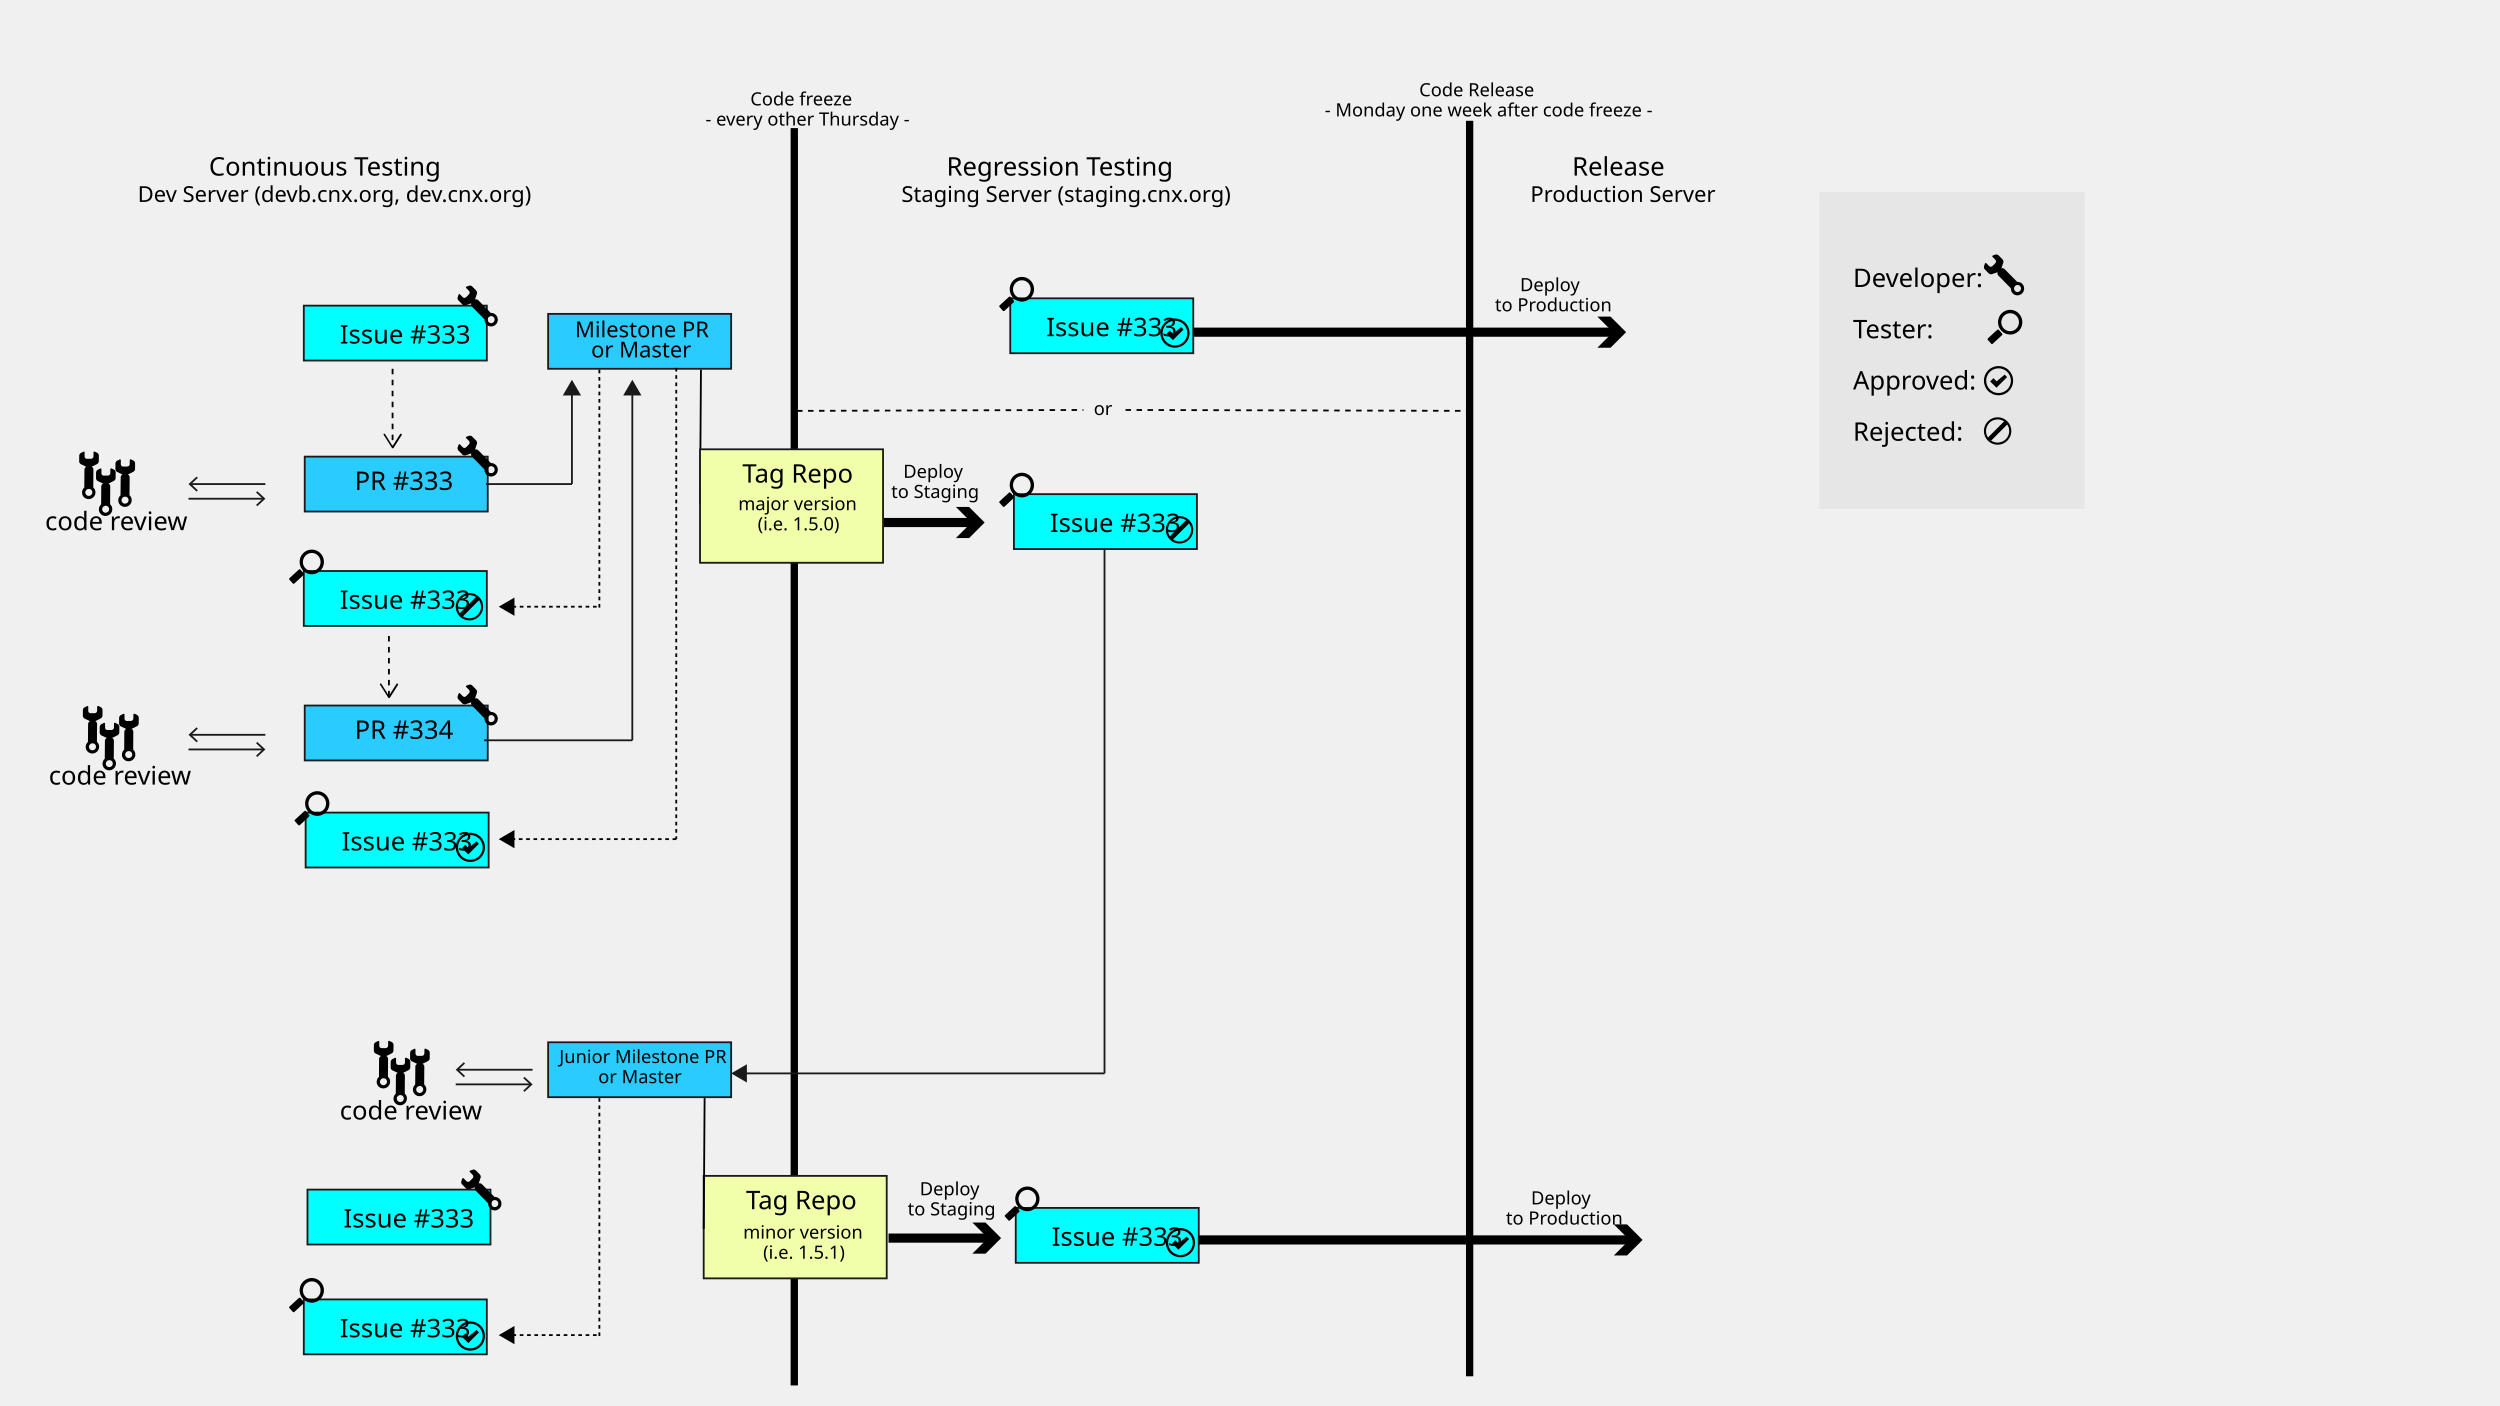
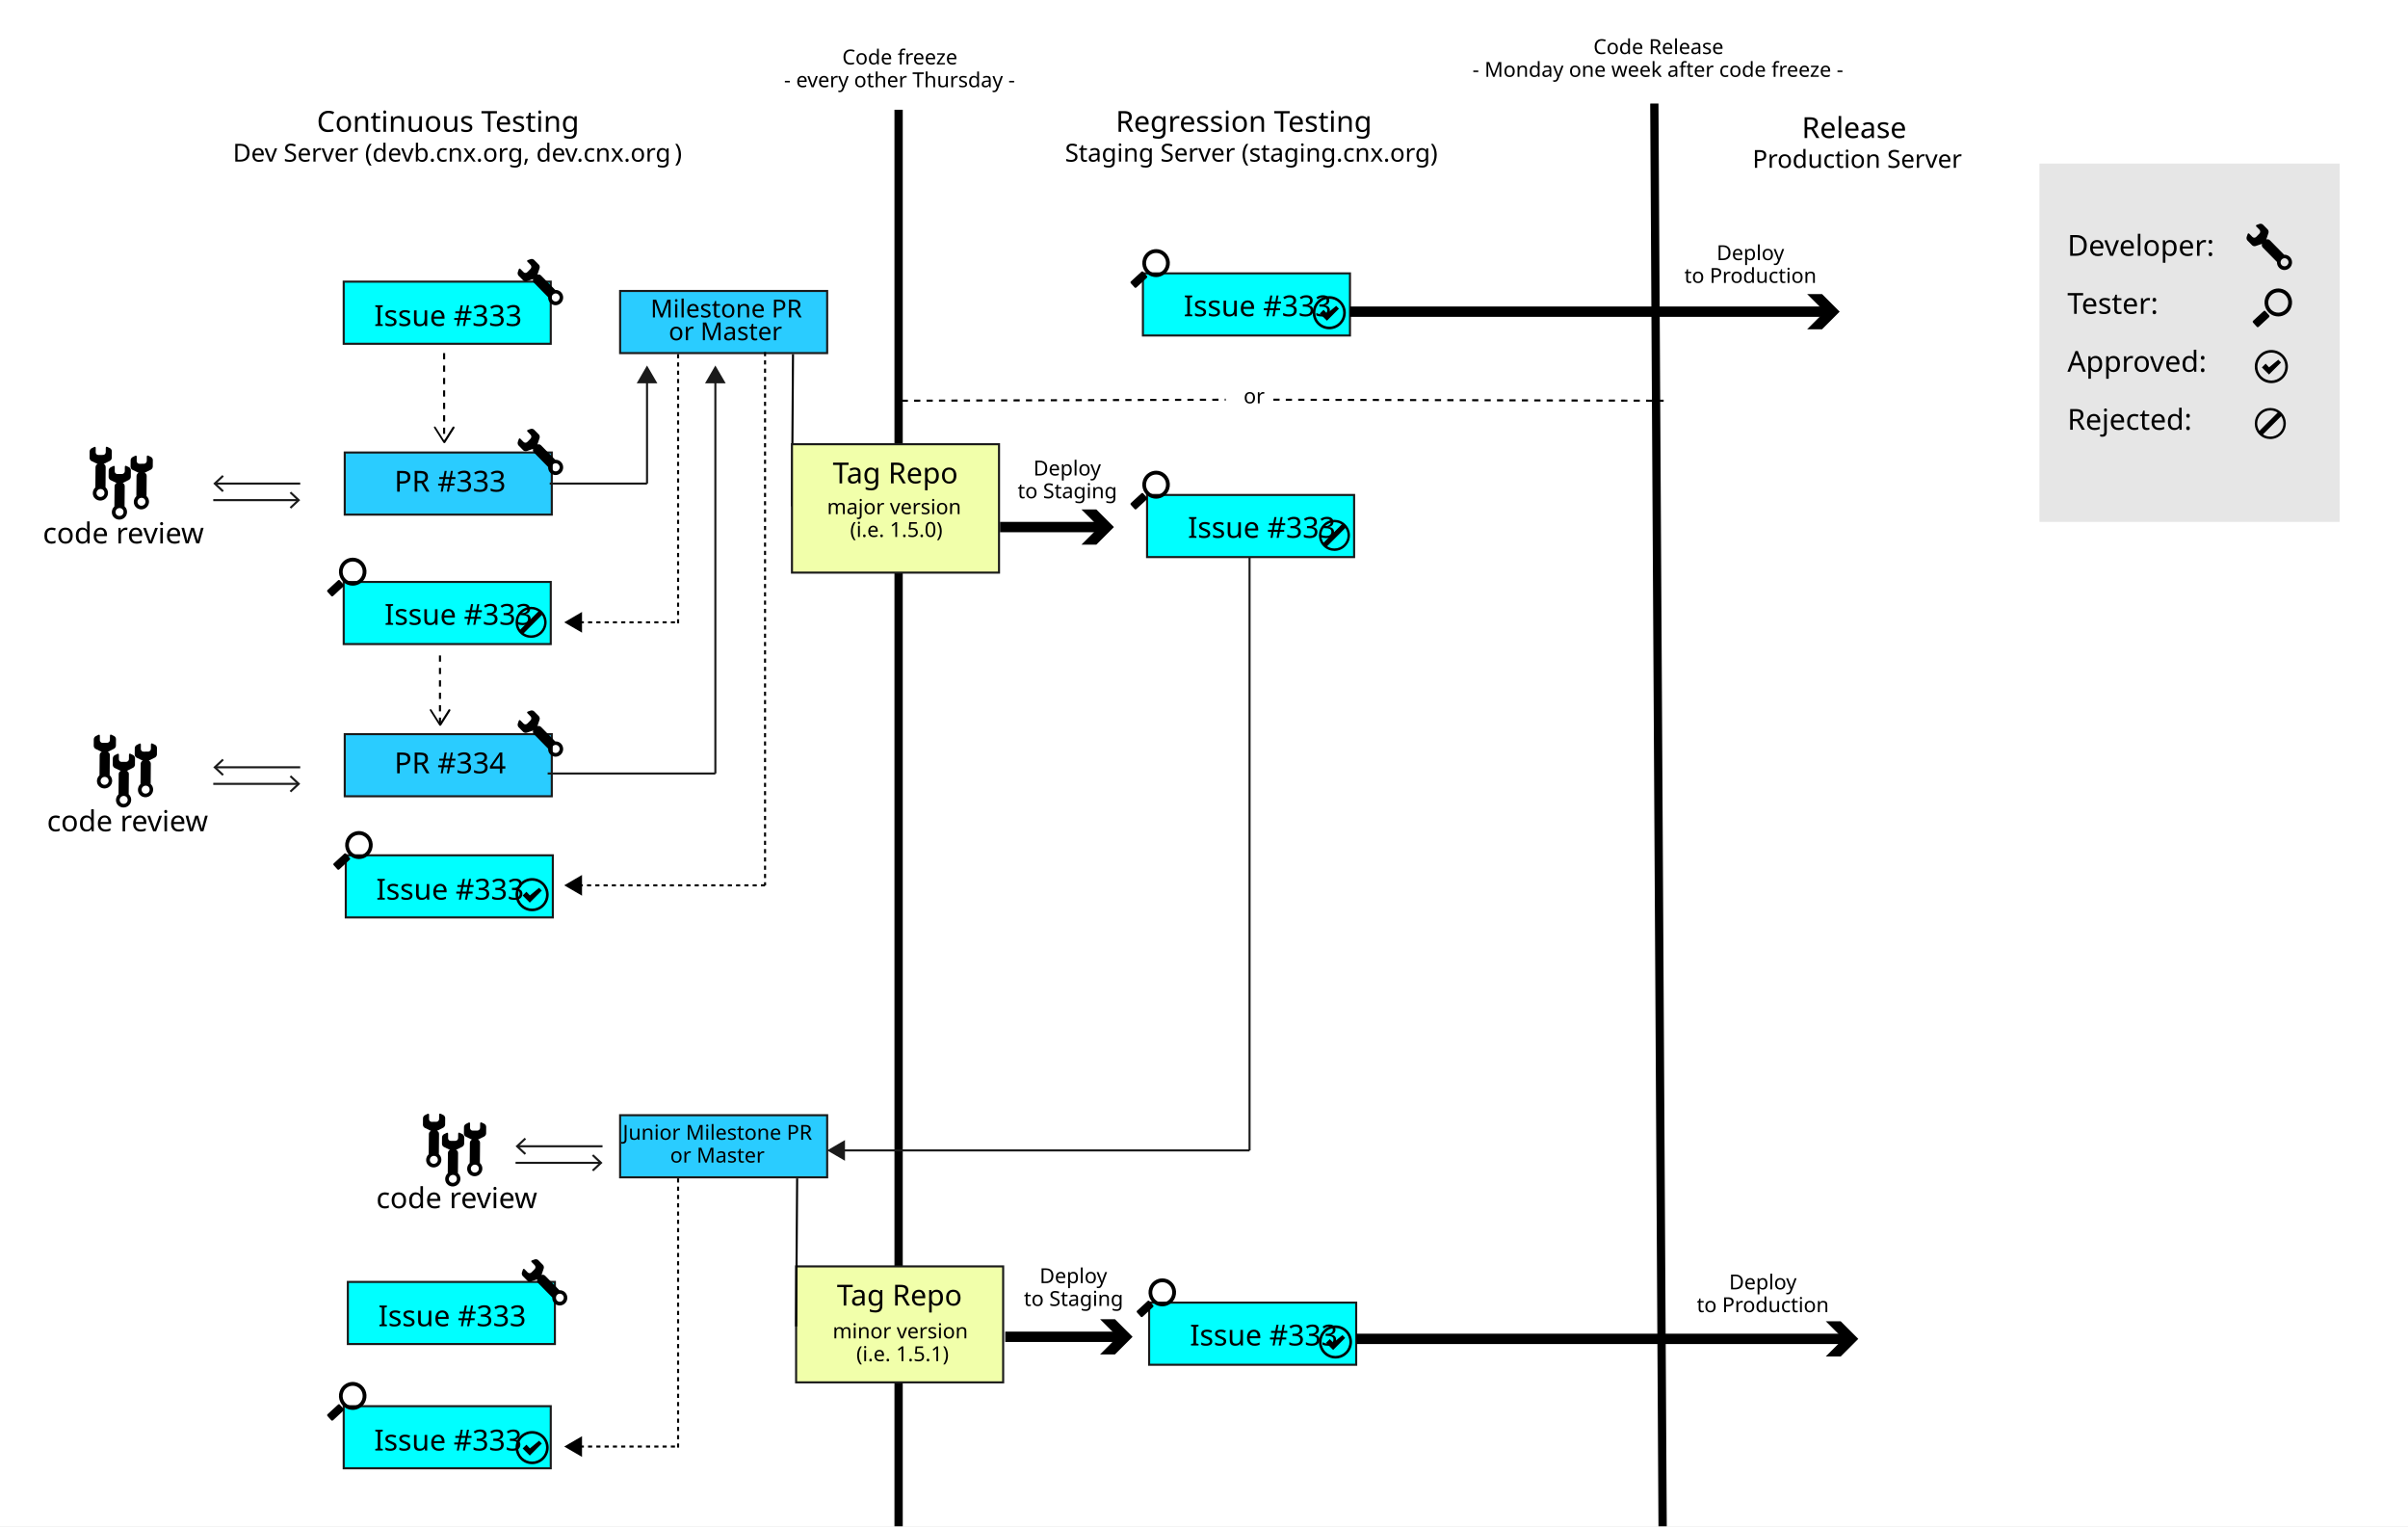
- <svg xmlns="http://www.w3.org/2000/svg" xmlns:xlink="http://www.w3.org/1999/xlink" version="1.1" id="Layer_1" x="0px" y="0px" viewBox="0 0 1366 768" style="enable-background:new 0 0 1366 768;" xml:space="preserve">
+ <svg xmlns="http://www.w3.org/2000/svg" xmlns:xlink="http://www.w3.org/1999/xlink" version="1.1" x="0px" y="0px" viewBox="0 0 1163 737" style="enable-background:new 0 0 1163 737;" xml:space="preserve">
  <style type="text/css">
	.st0{fill:none;}
	.st1{fill:#FFFFFF;}
	.Illuminating_x0020_Aqua{fill:url(#SVGID_1_);stroke:#FFFFFF;stroke-width:0.25;stroke-miterlimit:1;}
	.Arched_x0020_Green{fill:url(#SVGID_2_);stroke:#FFFFFF;stroke-width:0.25;stroke-miterlimit:1;}
	.Half_x0020_Highlight_x0020_Blue{fill:url(#SVGID_3_);stroke:#FFFFFF;stroke-width:0.25;stroke-miterlimit:1;}
	.st2{fill:#E6E6E6;}
	.st3{fill:#2ACCFF;stroke:#1A1A1A;stroke-miterlimit:10;}
- 	.st4{font-family:'MyriadPro-Regular';}
+ 	.st4{font-family:'NotoSans-Bold';}
	.st5{font-size:14px;}
- 	.st6{font-size:12px;}
- 	.st7{fill:none;stroke:#000000;stroke-width:4;stroke-miterlimit:10;}
- 	.st8{fill:#00FFFF;stroke:#1A1A1A;stroke-miterlimit:10;}
- 	.st9{fill:#534741;}
- 	.st10{fill:none;stroke:#000000;stroke-miterlimit:10;stroke-dasharray:3,3;}
- 	.st11{fill:none;stroke:#1A1A1A;stroke-miterlimit:10;}
- 	.st12{fill:#1A1A1A;}
- 	.st13{fill:none;stroke:#000000;stroke-miterlimit:10;stroke-dasharray:2;}
- 	.st14{fill:none;stroke:#000000;stroke-miterlimit:10;stroke-dasharray:2,2;}
- 	.st15{fill:#2F0035;stroke:#000000;stroke-miterlimit:10;}
- 	.st16{fill:#F1FFAA;stroke:#1A1A1A;stroke-miterlimit:10;}
- 	.st17{fill:none;stroke:#000000;stroke-width:5;stroke-miterlimit:10;}
- 	.st18{font-size:10px;}
- 	.st19{fill:none;stroke:#000000;stroke-miterlimit:10;stroke-dasharray:3;}
+ 	.st6{font-family:'NotoSans';}
+ 	.st7{font-size:12px;}
+ 	.st8{font-family:'MyriadPro-Regular';}
+ 	.st9{fill:none;stroke:#000000;stroke-width:4;stroke-miterlimit:10;}
+ 	.st10{fill:#00FFFF;stroke:#1A1A1A;stroke-miterlimit:10;}
+ 	.st11{fill:#534741;}
+ 	.st12{fill:none;stroke:#000000;stroke-miterlimit:10;stroke-dasharray:3,3;}
+ 	.st13{fill:none;stroke:#1A1A1A;stroke-miterlimit:10;}
+ 	.st14{fill:#1A1A1A;}
+ 	.st15{fill:none;stroke:#000000;stroke-miterlimit:10;stroke-dasharray:2;}
+ 	.st16{fill:none;stroke:#000000;stroke-miterlimit:10;stroke-dasharray:2,2;}
+ 	.st17{fill:#2F0035;stroke:#000000;stroke-miterlimit:10;}
+ 	.st18{fill:#F1FFAA;stroke:#1A1A1A;stroke-miterlimit:10;}
+ 	.st19{fill:none;stroke:#000000;stroke-width:5;stroke-miterlimit:10;}
+ 	.st20{font-size:10px;}
+ 	.st21{fill:none;stroke:#000000;stroke-miterlimit:10;stroke-dasharray:3;}
</style>
  <symbol id="Check" viewBox="-32 -32 64 64">
    <path d="M22.6,22.6C16.4,28.9,8.2,32,0,32s-16.4-3.1-22.6-9.4c-12.5-12.5-12.5-32.8,0-45.3C-16.4-28.9-8.2-32,0-32   s16.4,3.1,22.6,9.4C35.1-10.1,35.1,10.1,22.6,22.6z M19.1-19.1C14-24.2,7.2-27,0-27s-14,2.8-19.1,7.9c-10.5,10.5-10.5,27.7,0,38.2   C-14,24.2-7.2,27,0,27s14-2.8,19.1-7.9C29.6,8.6,29.6-8.6,19.1-19.1z" />
    <polygon points="-4.4,-1.5 -11,5.6 -18.3,-1.7 -18.3,-1.7 -4.5,-15.4 18.7,7.8 13.4,13.2  " />
  </symbol>
  <symbol id="Restricted" viewBox="-32 -32 64 64">
    <path d="M22.6,22.6C16.4,28.9,8.2,32,0,32c-8.2,0-16.4-3.1-22.6-9.4c-12.5-12.5-12.5-32.8,0-45.3C-16.4-28.9-8.2-32,0-32   c8.2,0,16.4,3.1,22.6,9.4C35.1-10.1,35.1,10.1,22.6,22.6z M-19.1,19.1C-14,24.2-7.2,27,0,27c5.5,0,10.7-1.6,15.1-4.6l-37.5-37.5   C-25.4-10.7-27-5.5-27,0C-27,7.2-24.2,14-19.1,19.1z M19.1-19.1C14-24.2,7.2-27,0-27c-5.5,0-10.7,1.6-15.1,4.6l37.5,37.5   C29.5,4.6,28.4-9.8,19.1-19.1z" />
  </symbol>
  <symbol id="Search_2" viewBox="-31.6 -30.6 63.2 61.3">
    <g>
      <g>
        <g>
          <path d="M-31.1-23.3c-0.7,0.8-0.7,2.1,0.1,2.8L-14-5.1c0.8,0.7,2.1,0.7,2.8-0.1l6-6.7c0.7-0.8,0.7-2.1-0.1-2.8l-16.9-15.4      c-0.8-0.7-2.1-0.7-2.8,0.1L-31.1-23.3z" />
        </g>
      </g>
    </g>
    <g>
      <path d="M9.5,30.7c2.4,0,4.8-0.4,7.2-1.2c11.6-4,17.7-16.6,13.7-28.2C27.2-7.9,18.6-13.6,9.5-13.6c-2.4,0-4.8,0.4-7.2,1.2    c-11.6,4-17.7,16.6-13.7,28.2C-8.3,24.9,0.3,30.6,9.5,30.7 M9.5,24.6c-6.9,0-13-4.4-15.2-10.9C-7.2,9.7-6.9,5.3-5.1,1.5    c1.9-3.9,5.2-6.8,9.2-8.2c1.7-0.6,3.5-0.9,5.3-0.9c6.9,0,13,4.4,15.2,10.9c1.4,4.1,1.1,8.5-0.7,12.3c-1.9,3.9-5.2,6.8-9.2,8.2l0,0    C13,24.4,11.2,24.6,9.5,24.6L9.5,24.6z" />
    </g>
  </symbol>
  <symbol id="Tools" viewBox="-31 -31 62 62">
    <path d="M20.8-10.6L20.8-10.6c-0.2,0-0.4,0-0.6,0L0.9,8.7c-1.4,1.4-3.3,1.7-5,1.1l3,8.8c0.5,1.5,0,3.6-1.1,4.7l-6.3,6.3   c-1.1,1.1-3.2,1.6-4.7,1.1l-3.8-1.3c-0.6-0.2-1-0.6-1.1-1c-0.1-0.4,0.1-0.9,0.6-1.4l4.1-4.1c1.4-1.4,1.4-3.8,0-5.2l-4.4-4.4   c-0.7-0.7-1.6-1.1-2.6-1.1c-1,0-1.9,0.4-2.6,1.1l-4.1,4.1c-0.5,0.5-1,0.7-1.4,0.6c-0.4-0.1-0.8-0.5-1-1.1l-1.3-3.8   c-0.5-1.5,0-3.6,1.1-4.7l6.3-6.3c1.1-1.1,3.2-1.6,4.7-1.1l8.8,3c-0.6-1.7-0.2-3.7,1.1-5l19.3-19.3c0-0.2,0-0.4,0-0.6   c0-5.6,4.6-10.2,10.2-10.2C26.4-31,31-26.4,31-20.8C31-15.1,26.4-10.6,20.8-10.6z M20.8-26.1c-3,0-5.4,2.4-5.4,5.4   c0,1.4,0.6,2.8,1.6,3.8c1,1,2.4,1.6,3.8,1.6c2.9,0,5.4-2.4,5.4-5.4C26.1-23.7,23.7-26.1,20.8-26.1z" />
  </symbol>
-   <pattern width="17.5" height="19.3" patternUnits="userSpaceOnUse" id="Arrows_White_Small" viewBox="0 -19.3 17.5 19.3" style="overflow:visible;">
+   <pattern y="-31" width="17.5" height="19.3" patternUnits="userSpaceOnUse" id="Arrows_White_Small" viewBox="0 -19.3 17.5 19.3" style="overflow:visible;">
    <g>
      <rect y="-19.3" class="st0" width="17.5" height="19.3" />
      <path class="st1" d="M12.3-14.5l-5.2-4.8v4.3H0.5C0.2-15,0-14.7,0-14.3V-5c0,0.4,0.2,0.7,0.5,0.7h6.6V0l5.2-4.8l5.2-4.8L12.3-14.5    z" />
    </g>
  </pattern>
-   <linearGradient id="SVGID_1_" gradientUnits="userSpaceOnUse" x1="0" y1="0" x2="6.123234e-17" y2="-1">
+   <linearGradient id="SVGID_1_" gradientUnits="userSpaceOnUse" x1="0" y1="-31" x2="6.123234e-17" y2="-32">
    <stop offset="0" style="stop-color:#1D59F4" />
    <stop offset="0.618" style="stop-color:#2D65EE" />
    <stop offset="0.629" style="stop-color:#3864F3" />
    <stop offset="0.983" style="stop-color:#00DDFC" />
  </linearGradient>
-   <linearGradient id="SVGID_2_" gradientUnits="userSpaceOnUse" x1="0" y1="0" x2="0.707" y2="-0.707">
+   <linearGradient id="SVGID_2_" gradientUnits="userSpaceOnUse" x1="0" y1="-31" x2="0.707" y2="-31.707">
    <stop offset="0" style="stop-color:#1DAC43" />
    <stop offset="0.983" style="stop-color:#09360A" />
  </linearGradient>
-   <linearGradient id="SVGID_3_" gradientUnits="userSpaceOnUse" x1="0" y1="0" x2="6.123234e-17" y2="-1">
+   <linearGradient id="SVGID_3_" gradientUnits="userSpaceOnUse" x1="0" y1="-31" x2="6.123234e-17" y2="-32">
    <stop offset="0" style="stop-color:#0017B8" />
    <stop offset="0.618" style="stop-color:#001390" />
    <stop offset="0.629" style="stop-color:#000EA6" />
    <stop offset="0.983" style="stop-color:#00629E" />
  </linearGradient>
-   <rect x="994" y="105" class="st2" width="145" height="173" />
-   <rect x="299.5" y="171.5" class="st3" width="100" height="30" />
-   <rect x="166.5" y="249.5" class="st3" width="100" height="30" />
-   <rect x="64.7" y="86" class="st0" width="212.7" height="80.6" />
-   <text transform="matrix(1 0 0 1 114.1396 95.9399)">
-     <tspan x="0" y="0" class="st4 st5">Continuous Testing</tspan>
-     <tspan x="-38.9" y="14.4" class="st4 st6">Dev Server (devb.cnx.org, dev.cnx.org)</tspan>
-   </text>
-   <polygon class="st0" points="243,335.4 247.9,335.4 247.9,335.4 243,335.4 " />
-   <polygon class="st0" points="208.5,338.4 247.9,338.4 247.9,338.4 208.5,338.4 " />
-   <rect x="465.7" y="86" class="st0" width="212.7" height="80.6" />
-   <text transform="matrix(1 0 0 1 517.2046 95.9399)">
-     <tspan x="0" y="0" class="st4 st5">Regression Testing</tspan>
-     <tspan x="-24.7" y="14.4" class="st4 st6">Staging Server (staging.cnx.org)</tspan>
-   </text>
-   <rect x="774.7" y="86" class="st0" width="212.7" height="80.6" />
-   <text transform="matrix(1 0 0 1 859.0063 95.9399)">
-     <tspan x="0" y="0" class="st4 st5">Release</tspan>
-     <tspan x="-22.8" y="14.4" class="st4 st6">Production Server</tspan>
-   </text>
-   <line class="st7" x1="434" y1="70" x2="434" y2="757" />
-   <line class="st7" x1="803" y1="66" x2="803" y2="752" />
-   <rect x="166" y="167" class="st8" width="100" height="30" />
-   <rect x="166" y="177.8" class="st0" width="100" height="13.2" />
-   <text transform="matrix(1 0 0 1 185.6836 187.6978)" class="st4 st5">Issue #333</text>
-   <g>
-     <line class="st9" x1="214.5" y1="201.5" x2="214.5" y2="245" />
-     <g>
-       <line class="st10" x1="214.5" y1="201.5" x2="214.5" y2="243.8" />
-       <g>
-         <path d="M209.7,237c0.2-0.1,0.5-0.1,0.7,0.2l4.1,6.5l4.1-6.5c0.1-0.2,0.5-0.3,0.7-0.2s0.3,0.5,0.2,0.7l-4.5,7.1     c-0.1,0.1-0.3,0.2-0.4,0.2s-0.3-0.1-0.4-0.2l-4.5-7.1c-0.1-0.1-0.1-0.2-0.1-0.3C209.5,237.2,209.6,237.1,209.7,237z" />
-       </g>
-     </g>
+   <g id="bg">
+     <rect class="st1" width="1163" height="737" />
  </g>
-   <rect x="167" y="257.8" class="st0" width="100" height="13.2" />
-   <text transform="matrix(1 0 0 1 193.7744 267.6978)" class="st4 st5">PR #333</text>
-   <rect x="1012.5" y="146.9" class="st0" width="135.5" height="177.1" />
-   <text transform="matrix(1 0 0 1 1012.484 156.8188)">
-     <tspan x="0" y="0" class="st4 st5">Developer:</tspan>
-     <tspan x="0" y="28" class="st4 st5">Tester: </tspan>
-     <tspan x="0" y="56" class="st4 st5">Approved:</tspan>
-     <tspan x="0" y="84" class="st4 st5">Rejected: </tspan>
-   </text>
-   <rect x="299" y="175.8" class="st0" width="95" height="32.2" />
-   <text transform="matrix(1 0 0 1 314.1665 184.2778)">
-     <tspan x="0" y="0" class="st4 st6">Milestone PR</tspan>
-     <tspan x="8.8" y="11" class="st4 st6">or Master</tspan>
-   </text>
-   <rect x="10" y="279.8" class="st0" width="100" height="13.2" />
-   <text transform="matrix(1 0 0 1 24.6226 289.6978)" class="st4 st5">code review</text>
-   <g>
-     <g>
-       <line class="st11" x1="104.1" y1="264.5" x2="145" y2="264.5" />
-       <g>
-         <polygon class="st12" points="107.4,268.6 108.1,267.9 104.5,264.5 108.1,261.1 107.4,260.4 103,264.5    " />
-       </g>
-     </g>
+   <g id="diagram">
+     <rect x="985" y="79" class="st2" width="145" height="173" />
+     <rect x="299.5" y="140.5" class="st3" width="100" height="30" />
+     <rect x="166.5" y="218.5" class="st3" width="100" height="30" />
+     <rect x="92.7" y="53" class="st0" width="256.3" height="80.6" />
+     <text transform="matrix(1 0 0 1 152.9863 63.6401)">
+       <tspan x="0" y="0" class="st4 st5">Continuous Testing</tspan>
+       <tspan x="-40.5" y="14.4" class="st6 st7">Dev Server (devb.cnx.org, dev.cnx.org</tspan>
+       <tspan x="172.8" y="14.4" class="st8 st7">)</tspan>
+     </text>
+     <polygon class="st0" points="243,304.4 247.9,304.4 247.9,304.4 243,304.4  " />
+     <polygon class="st0" points="208.5,307.4 247.9,307.4 247.9,307.4 208.5,307.4  " />
+     <rect x="498.7" y="53" class="st0" width="212.7" height="80.6" />
+     <text transform="matrix(1 0 0 1 538.8677 63.6401)">
+       <tspan x="0" y="0" class="st4 st5">Regression Testing</tspan>
+       <tspan x="-24.5" y="14.4" class="st6 st7">Staging Server (staging.cnx.org)</tspan>
+     </text>
+     <rect x="790.7" y="56" class="st0" width="212.7" height="80.6" />
+     <text transform="matrix(1 0 0 1 870.2188 66.6401)">
+       <tspan x="0" y="0" class="st4 st5">Release</tspan>
+       <tspan x="-23.8" y="14.4" class="st6 st7">Production Server</tspan>
+     </text>
+     <line class="st9" x1="434" y1="53" x2="434" y2="737" />
+     <line class="st9" x1="799" y1="50" x2="803" y2="737" />
+     <rect x="166" y="136" class="st10" width="100" height="30" />
+     <rect x="166" y="146.8" class="st0" width="100" height="13.2" />
+     <text transform="matrix(1 0 0 1 180.6924 157.3979)" class="st6 st5">Issue #333</text>
+     <g>
+       <line class="st11" x1="214.5" y1="170.5" x2="214.5" y2="214" />
+       <g>
+         <line class="st12" x1="214.5" y1="170.5" x2="214.5" y2="212.8" />
+         <g>
+           <path d="M209.7,206c0.2-0.1,0.5-0.1,0.7,0.2l4.1,6.5l4.1-6.5c0.1-0.2,0.5-0.3,0.7-0.2s0.3,0.5,0.2,0.7l-4.5,7.1      c-0.1,0.1-0.3,0.2-0.4,0.2s-0.3-0.1-0.4-0.2l-4.5-7.1c-0.1-0.1-0.1-0.2-0.1-0.3C209.5,206.2,209.6,206.1,209.7,206z" />
+         </g>
+       </g>
+     </g>
+     <rect x="167" y="226.8" class="st0" width="100" height="13.2" />
+     <text transform="matrix(1 0 0 1 190.4561 237.3979)" class="st6 st5">PR #333</text>
+     <rect x="998.5" y="112.9" class="st0" width="135.5" height="177.1" />
+     <text transform="matrix(1 0 0 1 998.4844 123.519)">
+       <tspan x="0" y="0" class="st6 st5">Developer:</tspan>
+       <tspan x="0" y="28" class="st6 st5">Tester: </tspan>
+       <tspan x="0" y="56" class="st6 st5">Approved:</tspan>
+       <tspan x="0" y="84" class="st6 st5">Rejected: </tspan>
+     </text>
+     <rect x="299" y="144.8" class="st0" width="95" height="32.2" />
+     <text transform="matrix(1 0 0 1 314.1665 153.2778)">
+       <tspan x="0" y="0" class="st8 st7">Milestone PR</tspan>
+       <tspan x="8.8" y="11" class="st8 st7">or Master</tspan>
+     </text>
+     <rect x="10" y="251.8" class="st0" width="100" height="13.2" />
+     <text transform="matrix(1 0 0 1 20.6831 262.3979)" class="st6 st5">code review</text>
+     <g>
+       <g>
+         <line class="st13" x1="104.1" y1="233.5" x2="145" y2="233.5" />
+         <g>
+           <polygon class="st14" points="107.4,237.6 108.1,236.9 104.5,233.5 108.1,230.1 107.4,229.4 103,233.5     " />
+         </g>
+       </g>
+     </g>
+     <line class="st0" x1="210" y1="379" x2="208" y2="379" />
+     <g>
+       <g>
+         <line class="st13" x1="103" y1="241.5" x2="143.9" y2="241.5" />
+         <g>
+           <polygon class="st14" points="140.6,245.6 139.9,244.9 143.5,241.5 139.9,238.1 140.6,237.4 145,241.5     " />
+         </g>
+       </g>
+     </g>
+     <line class="st13" x1="312.5" y1="233.5" x2="265.5" y2="233.5" />
+     <g>
+       <g>
+         <line class="st13" x1="312.5" y1="183.7" x2="312.5" y2="233.5" />
+         <g>
+           <polygon class="st14" points="307.5,185.1 312.5,176.5 317.5,185.1     " />
+         </g>
+       </g>
+     </g>
+     <rect x="167" y="413" class="st10" width="100" height="30" />
+     <rect x="167" y="423.8" class="st0" width="100" height="13.2" />
+     <text transform="matrix(1 0 0 1 181.6924 434.3979)" class="st6 st5">Issue #333</text>
+     <use xlink:href="#Tools" width="62" height="62" x="-31" y="-31" transform="matrix(0.3548 0 0 -0.3606 261.0001 136.1775)" style="overflow:visible;" />
+     <use xlink:href="#Tools" width="62" height="62" x="-31" y="-31" transform="matrix(0.3548 0 0 -0.3606 261.0001 218.1775)" style="overflow:visible;" />
+     <use xlink:href="#Tools" width="62" height="62" x="-31" y="-31" transform="matrix(0.2509 0.2509 0.255 -0.255 48.6005 227.5562)" style="overflow:visible;" />
+     <use xlink:href="#Tools" width="62" height="62" x="-31" y="-31" transform="matrix(0.2509 0.2509 0.255 -0.255 57.7929 236.7486)" style="overflow:visible;" />
+     <use xlink:href="#Tools" width="62" height="62" x="-31" y="-31" transform="matrix(0.2509 0.2509 0.255 -0.255 68.3995 231.7989)" style="overflow:visible;" />
+     <use xlink:href="#Tools" width="62" height="62" x="-31" y="-31" transform="matrix(0.3548 0 0 -0.3606 1096 119.1775)" style="overflow:visible;" />
+     <use xlink:href="#Check" width="64" height="64" x="-32" y="-32" transform="matrix(0.25 0 0 -0.25 257 432)" style="overflow:visible;" />
+     <use xlink:href="#Search_2" width="63.2" height="61.3" x="-31.6" y="-30.6" transform="matrix(0.3007 0 0 -0.305 170.4999 410.6509)" style="overflow:visible;" />
+     <use xlink:href="#Search_2" width="63.2" height="61.3" x="-31.6" y="-30.6" transform="matrix(0.3007 0 0 -0.305 1097.5 148.6509)" style="overflow:visible;" />
+     <rect x="166" y="281" class="st10" width="100" height="30" />
+     <rect x="166" y="291.8" class="st0" width="100" height="13.2" />
+     <text transform="matrix(1 0 0 1 185.6836 301.6978)" class="st8 st5">Issue #333</text>
+     <use xlink:href="#Search_2" width="63.2" height="61.3" x="-31.6" y="-30.6" transform="matrix(0.3007 0 0 -0.305 167.4999 278.6509)" style="overflow:visible;" />
+     <use xlink:href="#Restricted" width="64" height="64" x="-32" y="-32" transform="matrix(0.2344 0 0 -0.2344 256.5 300.5)" style="overflow:visible;" />
+     <rect x="166.5" y="354.5" class="st3" width="100" height="30" />
+     <rect x="167" y="362.8" class="st0" width="100" height="13.2" />
+     <text transform="matrix(1 0 0 1 190.4561 373.3979)" class="st6 st5">PR #334</text>
+     <use xlink:href="#Tools" width="62" height="62" x="-31" y="-31" transform="matrix(0.3548 0 0 -0.3606 261.0001 354.1775)" style="overflow:visible;" />
+     <line class="st15" x1="369.5" y1="170" x2="369.5" y2="427.5" />
+     <g>
+       <g>
+         <line class="st16" x1="326" y1="300.5" x2="279.7" y2="300.5" />
+         <g>
+           <polygon points="281.1,295.5 272.5,300.5 281.1,305.5     " />
+         </g>
+       </g>
+     </g>
+     <line class="st13" x1="345.5" y1="373.5" x2="264.5" y2="373.5" />
+     <g>
+       <g>
+         <line class="st13" x1="345.5" y1="183.7" x2="345.5" y2="373.5" />
+         <g>
+           <polygon class="st14" points="340.5,185.1 345.5,176.5 350.5,185.1     " />
+         </g>
+       </g>
+     </g>
+     <line class="st15" x1="327.5" y1="171" x2="327.5" y2="301.5" />
+     <g>
+       <g>
+         <line class="st16" x1="369.5" y1="427.5" x2="279.7" y2="427.5" />
+         <g>
+           <polygon points="281.1,422.5 272.5,427.5 281.1,432.5     " />
+         </g>
+       </g>
+     </g>
+     <rect x="12" y="390.8" class="st0" width="100" height="13.2" />
+     <text transform="matrix(1 0 0 1 22.6831 401.3979)" class="st6 st5">code review</text>
+     <g>
+       <g>
+         <line class="st13" x1="104.1" y1="370.5" x2="145" y2="370.5" />
+         <g>
+           <polygon class="st14" points="107.4,374.6 108.1,373.9 104.5,370.5 108.1,367.1 107.4,366.4 103,370.5     " />
+         </g>
+       </g>
+     </g>
+     <g>
+       <g>
+         <line class="st13" x1="103" y1="378.5" x2="143.9" y2="378.5" />
+         <g>
+           <polygon class="st14" points="140.6,382.6 139.9,381.9 143.5,378.5 139.9,375.1 140.6,374.4 145,378.5     " />
+         </g>
+       </g>
+     </g>
+     <use xlink:href="#Tools" width="62" height="62" x="-31" y="-31" transform="matrix(0.2509 0.2509 0.255 -0.255 50.6005 366.5562)" style="overflow:visible;" />
+     <use xlink:href="#Tools" width="62" height="62" x="-31" y="-31" transform="matrix(0.2509 0.2509 0.255 -0.255 59.7929 375.7486)" style="overflow:visible;" />
+     <use xlink:href="#Tools" width="62" height="62" x="-31" y="-31" transform="matrix(0.2509 0.2509 0.255 -0.255 70.3995 370.7989)" style="overflow:visible;" />
+     <g>
+       <line class="st11" x1="212.5" y1="316.5" x2="212.5" y2="350.5" />
+       <g>
+         <line class="st12" x1="212.5" y1="316.5" x2="212.5" y2="349.3" />
+         <g>
+           <path d="M207.7,342.5c0.2-0.1,0.5-0.1,0.7,0.2l4.1,6.5l4.1-6.5c0.1-0.2,0.5-0.3,0.7-0.2s0.3,0.5,0.2,0.7l-4.5,7.1      c-0.1,0.1-0.3,0.2-0.4,0.2s-0.3-0.1-0.4-0.2l-4.5-7.1c-0.1-0.1-0.1-0.2-0.1-0.3C207.5,342.7,207.6,342.6,207.7,342.5z" />
+         </g>
+       </g>
+     </g>
+     <line class="st17" x1="383" y1="171" x2="382.5" y2="244.5" />
+     <rect x="382.5" y="214.5" class="st18" width="100" height="62" />
+     <rect x="383" y="222.8" class="st0" width="100" height="13.2" />
+     <text transform="matrix(1 0 0 1 402.2109 233.3979)" class="st6 st5">Tag Repo</text>
+     <g>
+       <g>
+         <line class="st19" x1="483" y1="254.5" x2="532.3" y2="254.5" />
+         <g>
+           <polygon points="522.3,263 530.8,254.5 522.3,246 529.5,246 538,254.5 529.5,263     " />
+         </g>
+       </g>
+     </g>
+     <rect x="362" y="23.5" class="st0" width="145.5" height="37.5" />
+     <text transform="matrix(1 0 0 1 406.7739 31.1001)">
+       <tspan x="0" y="0" class="st6 st20">Code freeze </tspan>
+       <tspan x="-28.1" y="11" class="st6 st20">- every other Thursday - </tspan>
+     </text>
+     <rect x="473" y="222" class="st0" width="85" height="48" />
+     <text transform="matrix(1 0 0 1 499.0913 229.5996)">
+       <tspan x="0" y="0" class="st6 st20">Deploy </tspan>
+       <tspan x="-7.6" y="11" class="st6 st20">to Staging</tspan>
+     </text>
+     <rect x="555" y="629" class="st10" width="100" height="30" />
+     <rect x="555" y="639.8" class="st0" width="100" height="13.2" />
+     <text transform="matrix(1 0 0 1 574.6836 649.6978)" class="st8 st5">Issue #333</text>
+     <use xlink:href="#Check" width="64" height="64" x="-32" y="-32" transform="matrix(0.25 0 0 -0.25 645 648)" style="overflow:visible;" />
+     <use xlink:href="#Search_2" width="63.2" height="61.3" x="-31.6" y="-30.6" transform="matrix(0.3007 0 0 -0.305 558.4999 626.6509)" style="overflow:visible;" />
+     <polygon class="st0" points="631,262.4 635.9,262.4 635.9,262.4 631,262.4  " />
+     <polygon class="st0" points="596.5,265.4 635.9,265.4 635.9,265.4 596.5,265.4  " />
+     <rect x="554" y="239" class="st10" width="100" height="30" />
+     <rect x="554" y="249.8" class="st0" width="100" height="13.2" />
+     <text transform="matrix(1 0 0 1 573.6836 259.6978)" class="st8 st5">Issue #333</text>
+     <use xlink:href="#Search_2" width="63.2" height="61.3" x="-31.6" y="-30.6" transform="matrix(0.3007 0 0 -0.305 555.4999 236.6509)" style="overflow:visible;" />
+     <use xlink:href="#Restricted" width="64" height="64" x="-32" y="-32" transform="matrix(0.2344 0 0 -0.2344 644.5 258.5)" style="overflow:visible;" />
+     <line class="st13" x1="603.5" y1="269" x2="603.5" y2="555.5" />
+     <g>
+       <g>
+         <line class="st13" x1="406.7" y1="555.5" x2="603.5" y2="555.5" />
+         <g>
+           <polygon class="st14" points="408.1,560.5 399.5,555.5 408.1,550.5     " />
+         </g>
+       </g>
+     </g>
+     <rect x="299.5" y="538.5" class="st3" width="100" height="30" />
+     <rect x="299" y="542.8" class="st0" width="95" height="32.2" />
+     <text transform="matrix(1 0 0 1 300.7725 550.3579)">
+       <tspan x="0" y="0" class="st6 st20">Junior Milestone PR</tspan>
+       <tspan x="22.9" y="11" class="st6 st20">or Master</tspan>
+     </text>
+     <rect x="168" y="619" class="st10" width="100" height="30" />
+     <rect x="168" y="629.8" class="st0" width="100" height="13.2" />
+     <text transform="matrix(1 0 0 1 182.6924 640.3979)" class="st6 st5">Issue #333</text>
+     <use xlink:href="#Tools" width="62" height="62" x="-31" y="-31" transform="matrix(0.3548 0 0 -0.3606 263.0001 619.1775)" style="overflow:visible;" />
+     <rect x="171" y="572.8" class="st0" width="100" height="13.2" />
+     <text transform="matrix(1 0 0 1 181.6831 583.3979)" class="st6 st5">code review</text>
+     <g>
+       <g>
+         <line class="st13" x1="250.1" y1="553.5" x2="291" y2="553.5" />
+         <g>
+           <polygon class="st14" points="253.4,557.6 254.1,556.9 250.5,553.5 254.1,550.1 253.4,549.4 249,553.5     " />
+         </g>
+       </g>
+     </g>
+     <g>
+       <g>
+         <line class="st13" x1="249" y1="561.5" x2="289.9" y2="561.5" />
+         <g>
+           <polygon class="st14" points="286.6,565.6 285.9,564.9 289.5,561.5 285.9,558.1 286.6,557.4 291,561.5     " />
+         </g>
+       </g>
+     </g>
+     <use xlink:href="#Tools" width="62" height="62" x="-31" y="-31" transform="matrix(0.2509 0.2509 0.255 -0.255 209.6005 549.5562)" style="overflow:visible;" />
+     <use xlink:href="#Tools" width="62" height="62" x="-31" y="-31" transform="matrix(0.2509 0.2509 0.255 -0.255 218.7929 558.7486)" style="overflow:visible;" />
+     <use xlink:href="#Tools" width="62" height="62" x="-31" y="-31" transform="matrix(0.2509 0.2509 0.255 -0.255 229.3995 553.7988)" style="overflow:visible;" />
+     <polygon class="st0" points="243,709.4 247.9,709.4 247.9,709.4 243,709.4  " />
+     <polygon class="st0" points="208.5,712.4 247.9,712.4 247.9,712.4 208.5,712.4  " />
+     <rect x="166" y="679" class="st10" width="100" height="30" />
+     <rect x="166" y="689.8" class="st0" width="100" height="13.2" />
+     <text transform="matrix(1 0 0 1 180.6924 700.3979)" class="st6 st5">Issue #333</text>
+     <use xlink:href="#Search_2" width="63.2" height="61.3" x="-31.6" y="-30.6" transform="matrix(0.3007 0 0 -0.305 167.4999 676.6509)" style="overflow:visible;" />
+     <g>
+       <g>
+         <line class="st16" x1="326" y1="698.5" x2="279.7" y2="698.5" />
+         <g>
+           <polygon points="281.1,693.5 272.5,698.5 281.1,703.5     " />
+         </g>
+       </g>
+     </g>
+     <line class="st15" x1="327.5" y1="569" x2="327.5" y2="699.5" />
+     <use xlink:href="#Check" width="64" height="64" x="-32" y="-32" transform="matrix(0.25 0 0 -0.25 257 699)" style="overflow:visible;" />
+     <rect x="384.5" y="611.5" class="st18" width="100" height="56" />
+     <rect x="385" y="619.8" class="st0" width="100" height="13.2" />
+     <text transform="matrix(1 0 0 1 404.2109 630.3979)" class="st6 st5">Tag Repo</text>
+     <g>
+       <g>
+         <line class="st19" x1="485.5" y1="645.5" x2="541.3" y2="645.5" />
+         <g>
+           <polygon points="531.3,654 539.8,645.5 531.3,637 538.5,637 547,645.5 538.5,654     " />
+         </g>
+       </g>
+     </g>
+     <rect x="476" y="612" class="st0" width="85" height="48" />
+     <text transform="matrix(1 0 0 1 502.0913 619.5996)">
+       <tspan x="0" y="0" class="st6 st20">Deploy </tspan>
+       <tspan x="-7.6" y="11" class="st6 st20">to Staging</tspan>
+     </text>
+     <line class="st17" x1="385" y1="569" x2="384.5" y2="640.5" />
+     <g>
+       <g>
+         <line class="st19" x1="655" y1="646.5" x2="891.8" y2="646.5" />
+         <g>
+           <polygon points="881.8,655 890.3,646.5 881.8,638 889,638 897.5,646.5 889,655     " />
+         </g>
+       </g>
+     </g>
+     <rect x="809" y="615" class="st0" width="85" height="48" />
+     <text transform="matrix(1 0 0 1 835.0913 622.5996)">
+       <tspan x="0" y="0" class="st6 st20">Deploy </tspan>
+       <tspan x="-15.6" y="11" class="st6 st20">to Production</tspan>
+     </text>
+     <rect x="695" y="18.5" class="st0" width="212" height="35.5" />
+     <text transform="matrix(1 0 0 1 769.562 26.1001)">
+       <tspan x="0" y="0" class="st6 st20">Code Release</tspan>
+       <tspan x="-58.4" y="11" class="st6 st20">- Monday one week after code freeze - </tspan>
+     </text>
+     <rect x="391" y="240.7" class="st0" width="81.7" height="23.3" />
+     <text transform="matrix(1 0 0 1 399.4502 248.2666)">
+       <tspan x="0" y="0" class="st6 st20">major version</tspan>
+       <tspan x="8.5" y="11" class="st6 st20"> (i.e. 1.5.0)</tspan>
+     </text>
+     <rect x="394" y="638.7" class="st0" width="81.7" height="23.3" />
+     <text transform="matrix(1 0 0 1 402.165 646.2666)">
+       <tspan x="0" y="0" class="st6 st20">minor version</tspan>
+       <tspan x="8.8" y="11" class="st6 st20"> (i.e. 1.5.1)</tspan>
+     </text>
+     <use xlink:href="#Restricted" width="64" height="64" x="-32" y="-32" transform="matrix(0.2344 0 0 -0.2344 1096.5 204.5)" style="overflow:visible;" />
+     <use xlink:href="#Check" width="64" height="64" x="-32" y="-32" transform="matrix(0.25 0 0 -0.25 1097 177)" style="overflow:visible;" />
+     <rect x="591" y="187.7" class="st0" width="28" height="18.7" />
+     <text transform="matrix(1 0 0 1 600.6201 194.7666)" class="st8 st20">or</text>
+     <rect x="552" y="132" class="st10" width="100" height="30" />
+     <rect x="552" y="142.8" class="st0" width="100" height="13.2" />
+     <text transform="matrix(1 0 0 1 571.6836 152.6978)" class="st8 st5">Issue #333</text>
+     <use xlink:href="#Check" width="64" height="64" x="-32" y="-32" transform="matrix(0.25 0 0 -0.25 642 151)" style="overflow:visible;" />
+     <use xlink:href="#Search_2" width="63.2" height="61.3" x="-31.6" y="-30.6" transform="matrix(0.3007 0 0 -0.305 555.4999 129.6509)" style="overflow:visible;" />
+     <g>
+       <g>
+         <line class="st19" x1="652" y1="150.5" x2="882.8" y2="150.5" />
+         <g>
+           <polygon points="872.8,159 881.3,150.5 872.8,142 880,142 888.5,150.5 880,159     " />
+         </g>
+       </g>
+     </g>
+     <rect x="803" y="118" class="st0" width="85" height="48" />
+     <text transform="matrix(1 0 0 1 829.0913 125.5996)">
+       <tspan x="0" y="0" class="st6 st20">Deploy </tspan>
+       <tspan x="-15.6" y="11" class="st6 st20">to Production</tspan>
+     </text>
+     <line class="st21" x1="435.5" y1="193.5" x2="592" y2="193" />
+     <line class="st21" x1="615" y1="193" x2="803.5" y2="193.5" />
  </g>
-   <line class="st0" x1="210" y1="410" x2="208" y2="410" />
-   <g>
-     <g>
-       <line class="st11" x1="103" y1="272.5" x2="143.9" y2="272.5" />
-       <g>
-         <polygon class="st12" points="140.6,276.6 139.9,275.9 143.5,272.5 139.9,269.1 140.6,268.4 145,272.5    " />
-       </g>
-     </g>
-   </g>
-   <line class="st11" x1="312.5" y1="264.5" x2="265.5" y2="264.5" />
-   <g>
-     <g>
-       <line class="st11" x1="312.5" y1="214.7" x2="312.5" y2="264.5" />
-       <g>
-         <polygon class="st12" points="307.5,216.1 312.5,207.5 317.5,216.1    " />
-       </g>
-     </g>
-   </g>
-   <rect x="167" y="444" class="st8" width="100" height="30" />
-   <rect x="167" y="454.8" class="st0" width="100" height="13.2" />
-   <text transform="matrix(1 0 0 1 186.6836 464.6978)" class="st4 st5">Issue #333</text>
-   <use xlink:href="#Tools" width="62" height="62" x="-31" y="-31" transform="matrix(0.3548 0 0 -0.3606 261.0001 167.1775)" style="overflow:visible;" />
-   <use xlink:href="#Tools" width="62" height="62" x="-31" y="-31" transform="matrix(0.3548 0 0 -0.3606 261.0001 249.1775)" style="overflow:visible;" />
-   <use xlink:href="#Tools" width="62" height="62" x="-31" y="-31" transform="matrix(0.2509 0.2509 0.255 -0.255 48.6005 258.5562)" style="overflow:visible;" />
-   <use xlink:href="#Tools" width="62" height="62" x="-31" y="-31" transform="matrix(0.2509 0.2509 0.255 -0.255 57.7929 267.7486)" style="overflow:visible;" />
-   <use xlink:href="#Tools" width="62" height="62" x="-31" y="-31" transform="matrix(0.2509 0.2509 0.255 -0.255 68.3995 262.7989)" style="overflow:visible;" />
-   <use xlink:href="#Tools" width="62" height="62" x="-31" y="-31" transform="matrix(0.3548 0 0 -0.3606 1095 150.1775)" style="overflow:visible;" />
-   <use xlink:href="#Check" width="64" height="64" x="-32" y="-32" transform="matrix(0.25 0 0 -0.25 257 463)" style="overflow:visible;" />
-   <use xlink:href="#Search_2" width="63.2" height="61.3" x="-31.6" y="-30.6" transform="matrix(0.3007 0 0 -0.305 170.4999 441.6509)" style="overflow:visible;" />
-   <use xlink:href="#Search_2" width="63.2" height="61.3" x="-31.6" y="-30.6" transform="matrix(0.3007 0 0 -0.305 1095.5 178.6509)" style="overflow:visible;" />
-   <rect x="166" y="312" class="st8" width="100" height="30" />
-   <rect x="166" y="322.8" class="st0" width="100" height="13.2" />
-   <text transform="matrix(1 0 0 1 185.6836 332.6978)" class="st4 st5">Issue #333</text>
-   <use xlink:href="#Search_2" width="63.2" height="61.3" x="-31.6" y="-30.6" transform="matrix(0.3007 0 0 -0.305 167.4999 309.6509)" style="overflow:visible;" />
-   <use xlink:href="#Restricted" width="64" height="64" x="-32" y="-32" transform="matrix(0.2344 0 0 -0.2344 256.5 331.5)" style="overflow:visible;" />
-   <rect x="166.5" y="385.5" class="st3" width="100" height="30" />
-   <rect x="167" y="393.8" class="st0" width="100" height="13.2" />
-   <text transform="matrix(1 0 0 1 193.7744 403.6978)" class="st4 st5">PR #334</text>
-   <use xlink:href="#Tools" width="62" height="62" x="-31" y="-31" transform="matrix(0.3548 0 0 -0.3606 261.0001 385.1775)" style="overflow:visible;" />
-   <line class="st13" x1="369.5" y1="201" x2="369.5" y2="458.5" />
-   <g>
-     <g>
-       <line class="st14" x1="326" y1="331.5" x2="279.7" y2="331.5" />
-       <g>
-         <polygon points="281.1,326.5 272.5,331.5 281.1,336.5    " />
-       </g>
-     </g>
-   </g>
-   <line class="st11" x1="345.5" y1="404.5" x2="264.5" y2="404.5" />
-   <g>
-     <g>
-       <line class="st11" x1="345.5" y1="214.7" x2="345.5" y2="404.5" />
-       <g>
-         <polygon class="st12" points="340.5,216.1 345.5,207.5 350.5,216.1    " />
-       </g>
-     </g>
-   </g>
-   <line class="st13" x1="327.5" y1="202" x2="327.5" y2="332.5" />
-   <g>
-     <g>
-       <line class="st14" x1="369.5" y1="458.5" x2="279.7" y2="458.5" />
-       <g>
-         <polygon points="281.1,453.5 272.5,458.5 281.1,463.5    " />
-       </g>
-     </g>
-   </g>
-   <rect x="12" y="418.8" class="st0" width="100" height="13.2" />
-   <text transform="matrix(1 0 0 1 26.6226 428.6978)" class="st4 st5">code review</text>
-   <g>
-     <g>
-       <line class="st11" x1="104.1" y1="401.5" x2="145" y2="401.5" />
-       <g>
-         <polygon class="st12" points="107.4,405.6 108.1,404.9 104.5,401.5 108.1,398.1 107.4,397.4 103,401.5    " />
-       </g>
-     </g>
-   </g>
-   <g>
-     <g>
-       <line class="st11" x1="103" y1="409.5" x2="143.9" y2="409.5" />
-       <g>
-         <polygon class="st12" points="140.6,413.6 139.9,412.9 143.5,409.5 139.9,406.1 140.6,405.4 145,409.5    " />
-       </g>
-     </g>
-   </g>
-   <use xlink:href="#Tools" width="62" height="62" x="-31" y="-31" transform="matrix(0.2509 0.2509 0.255 -0.255 50.6005 397.5562)" style="overflow:visible;" />
-   <use xlink:href="#Tools" width="62" height="62" x="-31" y="-31" transform="matrix(0.2509 0.2509 0.255 -0.255 59.7929 406.7486)" style="overflow:visible;" />
-   <use xlink:href="#Tools" width="62" height="62" x="-31" y="-31" transform="matrix(0.2509 0.2509 0.255 -0.255 70.3995 401.7989)" style="overflow:visible;" />
-   <g>
-     <line class="st9" x1="212.5" y1="347.5" x2="212.5" y2="381.5" />
-     <g>
-       <line class="st10" x1="212.5" y1="347.5" x2="212.5" y2="380.3" />
-       <g>
-         <path d="M207.7,373.5c0.2-0.1,0.5-0.1,0.7,0.2l4.1,6.5l4.1-6.5c0.1-0.2,0.5-0.3,0.7-0.2s0.3,0.5,0.2,0.7l-4.5,7.1     c-0.1,0.1-0.3,0.2-0.4,0.2s-0.3-0.1-0.4-0.2l-4.5-7.1c-0.1-0.1-0.1-0.2-0.1-0.3C207.5,373.7,207.6,373.6,207.7,373.5z" />
-       </g>
-     </g>
-   </g>
-   <line class="st15" x1="383" y1="202" x2="382.5" y2="275.5" />
-   <rect x="382.5" y="245.5" class="st16" width="100" height="62" />
-   <rect x="383" y="253.8" class="st0" width="100" height="13.2" />
-   <text transform="matrix(1 0 0 1 405.6514 263.6978)" class="st4 st5">Tag Repo</text>
-   <g>
-     <g>
-       <line class="st17" x1="483" y1="285.5" x2="532.3" y2="285.5" />
-       <g>
-         <polygon points="522.3,294 530.8,285.5 522.3,277 529.5,277 538,285.5 529.5,294    " />
-       </g>
-     </g>
-   </g>
-   <rect x="362" y="50.5" class="st0" width="145.5" height="37.5" />
-   <text transform="matrix(1 0 0 1 409.9702 57.6001)">
-     <tspan x="0" y="0" class="st4 st18">Code freeze </tspan>
-     <tspan x="-24.5" y="11" class="st4 st18">- every other Thursday - </tspan>
-   </text>
-   <rect x="466" y="254" class="st0" width="85" height="48" />
-   <text transform="matrix(1 0 0 1 493.54 261.0996)">
-     <tspan x="0" y="0" class="st4 st18">Deploy </tspan>
-     <tspan x="-6.6" y="11" class="st4 st18">to Staging</tspan>
-   </text>
-   <rect x="555" y="660" class="st8" width="100" height="30" />
-   <rect x="555" y="670.8" class="st0" width="100" height="13.2" />
-   <text transform="matrix(1 0 0 1 574.6836 680.6978)" class="st4 st5">Issue #333</text>
-   <use xlink:href="#Check" width="64" height="64" x="-32" y="-32" transform="matrix(0.25 0 0 -0.25 645 679)" style="overflow:visible;" />
-   <use xlink:href="#Search_2" width="63.2" height="61.3" x="-31.6" y="-30.6" transform="matrix(0.3007 0 0 -0.305 558.4999 657.6509)" style="overflow:visible;" />
-   <polygon class="st0" points="631,293.4 635.9,293.4 635.9,293.4 631,293.4 " />
-   <polygon class="st0" points="596.5,296.4 635.9,296.4 635.9,296.4 596.5,296.4 " />
-   <rect x="554" y="270" class="st8" width="100" height="30" />
-   <rect x="554" y="280.8" class="st0" width="100" height="13.2" />
-   <text transform="matrix(1 0 0 1 573.6836 290.6978)" class="st4 st5">Issue #333</text>
-   <use xlink:href="#Search_2" width="63.2" height="61.3" x="-31.6" y="-30.6" transform="matrix(0.3007 0 0 -0.305 555.4999 267.6509)" style="overflow:visible;" />
-   <use xlink:href="#Restricted" width="64" height="64" x="-32" y="-32" transform="matrix(0.2344 0 0 -0.2344 644.5 289.5)" style="overflow:visible;" />
-   <line class="st11" x1="603.5" y1="300" x2="603.5" y2="586.5" />
-   <g>
-     <g>
-       <line class="st11" x1="406.7" y1="586.5" x2="603.5" y2="586.5" />
-       <g>
-         <polygon class="st12" points="408.1,591.5 399.5,586.5 408.1,581.5    " />
-       </g>
-     </g>
-   </g>
-   <rect x="299.5" y="569.5" class="st3" width="100" height="30" />
-   <rect x="299" y="573.8" class="st0" width="95" height="32.2" />
-   <text transform="matrix(1 0 0 1 305.5654 580.8579)">
-     <tspan x="0" y="0" class="st4 st18">Junior Milestone PR</tspan>
-     <tspan x="21.3" y="11" class="st4 st18">or Master</tspan>
-   </text>
-   <rect x="168" y="650" class="st8" width="100" height="30" />
-   <rect x="168" y="660.8" class="st0" width="100" height="13.2" />
-   <text transform="matrix(1 0 0 1 187.6836 670.6978)" class="st4 st5">Issue #333</text>
-   <use xlink:href="#Tools" width="62" height="62" x="-31" y="-31" transform="matrix(0.3548 0 0 -0.3606 263.0001 650.1775)" style="overflow:visible;" />
-   <rect x="171" y="601.8" class="st0" width="100" height="13.2" />
-   <text transform="matrix(1 0 0 1 185.6226 611.6978)" class="st4 st5">code review</text>
-   <g>
-     <g>
-       <line class="st11" x1="250.1" y1="584.5" x2="291" y2="584.5" />
-       <g>
-         <polygon class="st12" points="253.4,588.6 254.1,587.9 250.5,584.5 254.1,581.1 253.4,580.4 249,584.5    " />
-       </g>
-     </g>
-   </g>
-   <g>
-     <g>
-       <line class="st11" x1="249" y1="592.5" x2="289.9" y2="592.5" />
-       <g>
-         <polygon class="st12" points="286.6,596.6 285.9,595.9 289.5,592.5 285.9,589.1 286.6,588.4 291,592.5    " />
-       </g>
-     </g>
-   </g>
-   <use xlink:href="#Tools" width="62" height="62" x="-31" y="-31" transform="matrix(0.2509 0.2509 0.255 -0.255 209.6005 580.5562)" style="overflow:visible;" />
-   <use xlink:href="#Tools" width="62" height="62" x="-31" y="-31" transform="matrix(0.2509 0.2509 0.255 -0.255 218.7929 589.7486)" style="overflow:visible;" />
-   <use xlink:href="#Tools" width="62" height="62" x="-31" y="-31" transform="matrix(0.2509 0.2509 0.255 -0.255 229.3995 584.7988)" style="overflow:visible;" />
-   <polygon class="st0" points="243,740.4 247.9,740.4 247.9,740.4 243,740.4 " />
-   <polygon class="st0" points="208.5,743.4 247.9,743.4 247.9,743.4 208.5,743.4 " />
-   <rect x="166" y="710" class="st8" width="100" height="30" />
-   <rect x="166" y="720.8" class="st0" width="100" height="13.2" />
-   <text transform="matrix(1 0 0 1 185.6836 730.6978)" class="st4 st5">Issue #333</text>
-   <use xlink:href="#Search_2" width="63.2" height="61.3" x="-31.6" y="-30.6" transform="matrix(0.3007 0 0 -0.305 167.4999 707.6509)" style="overflow:visible;" />
-   <g>
-     <g>
-       <line class="st14" x1="326" y1="729.5" x2="279.7" y2="729.5" />
-       <g>
-         <polygon points="281.1,724.5 272.5,729.5 281.1,734.5    " />
-       </g>
-     </g>
-   </g>
-   <line class="st13" x1="327.5" y1="600" x2="327.5" y2="730.5" />
-   <use xlink:href="#Check" width="64" height="64" x="-32" y="-32" transform="matrix(0.25 0 0 -0.25 257 730)" style="overflow:visible;" />
-   <rect x="384.5" y="642.5" class="st16" width="100" height="56" />
-   <rect x="385" y="650.8" class="st0" width="100" height="13.2" />
-   <text transform="matrix(1 0 0 1 407.6514 660.6978)" class="st4 st5">Tag Repo</text>
-   <g>
-     <g>
-       <line class="st17" x1="485.5" y1="676.5" x2="541.3" y2="676.5" />
-       <g>
-         <polygon points="531.3,685 539.8,676.5 531.3,668 538.5,668 547,676.5 538.5,685    " />
-       </g>
-     </g>
-   </g>
-   <rect x="475" y="646" class="st0" width="85" height="48" />
-   <text transform="matrix(1 0 0 1 502.54 653.0996)">
-     <tspan x="0" y="0" class="st4 st18">Deploy </tspan>
-     <tspan x="-6.6" y="11" class="st4 st18">to Staging</tspan>
-   </text>
-   <line class="st15" x1="385" y1="600" x2="384.5" y2="671.5" />
-   <g>
-     <g>
-       <line class="st17" x1="655" y1="677.5" x2="891.8" y2="677.5" />
-       <g>
-         <polygon points="881.8,686 890.3,677.5 881.8,669 889,669 897.5,677.5 889,686    " />
-       </g>
-     </g>
-   </g>
-   <rect x="809" y="651" class="st0" width="85" height="48" />
-   <text transform="matrix(1 0 0 1 836.54 658.0996)">
-     <tspan x="0" y="0" class="st4 st18">Deploy </tspan>
-     <tspan x="-13.7" y="11" class="st4 st18">to Production</tspan>
-   </text>
-   <rect x="721" y="45.5" class="st0" width="164.5" height="35.5" />
-   <text transform="matrix(1 0 0 1 775.4453 52.6001)">
-     <tspan x="0" y="0" class="st4 st18">Code Release</tspan>
-     <tspan x="-51.6" y="11" class="st4 st18">- Monday one week after code freeze - </tspan>
-   </text>
-   <rect x="391" y="271.7" class="st0" width="81.7" height="23.3" />
-   <text transform="matrix(1 0 0 1 403.3838 278.7666)">
-     <tspan x="0" y="0" class="st4 st18">major version</tspan>
-     <tspan x="8" y="11" class="st4 st18"> (i.e. 1.5.0)</tspan>
-   </text>
-   <rect x="394" y="669.7" class="st0" width="81.7" height="23.3" />
-   <text transform="matrix(1 0 0 1 406.0635 676.7666)">
-     <tspan x="0" y="0" class="st4 st18">minor version</tspan>
-     <tspan x="8.3" y="11" class="st4 st18"> (i.e. 1.5.1)</tspan>
-   </text>
-   <use xlink:href="#Restricted" width="64" height="64" x="-32" y="-32" transform="matrix(0.2344 0 0 -0.2344 1091.5 235.5)" style="overflow:visible;" />
-   <use xlink:href="#Check" width="64" height="64" x="-32" y="-32" transform="matrix(0.25 0 0 -0.25 1092 208)" style="overflow:visible;" />
-   <rect x="588" y="219.7" class="st0" width="28" height="18.7" />
-   <text transform="matrix(1 0 0 1 597.6201 226.7666)" class="st4 st18">or</text>
-   <rect x="552" y="163" class="st8" width="100" height="30" />
-   <rect x="552" y="173.8" class="st0" width="100" height="13.2" />
-   <text transform="matrix(1 0 0 1 571.6836 183.6978)" class="st4 st5">Issue #333</text>
-   <use xlink:href="#Check" width="64" height="64" x="-32" y="-32" transform="matrix(0.25 0 0 -0.25 642 182)" style="overflow:visible;" />
-   <use xlink:href="#Search_2" width="63.2" height="61.3" x="-31.6" y="-30.6" transform="matrix(0.3007 0 0 -0.305 555.4999 160.6509)" style="overflow:visible;" />
-   <g>
-     <g>
-       <line class="st17" x1="652" y1="181.5" x2="882.8" y2="181.5" />
-       <g>
-         <polygon points="872.8,190 881.3,181.5 872.8,173 880,173 888.5,181.5 880,190    " />
-       </g>
-     </g>
-   </g>
-   <rect x="803" y="152" class="st0" width="85" height="48" />
-   <text transform="matrix(1 0 0 1 830.54 159.0996)">
-     <tspan x="0" y="0" class="st4 st18">Deploy </tspan>
-     <tspan x="-13.7" y="11" class="st4 st18">to Production</tspan>
-   </text>
-   <line class="st19" x1="435.5" y1="224.5" x2="592" y2="224" />
-   <line class="st19" x1="615" y1="224" x2="803.5" y2="224.5" />
</svg>
